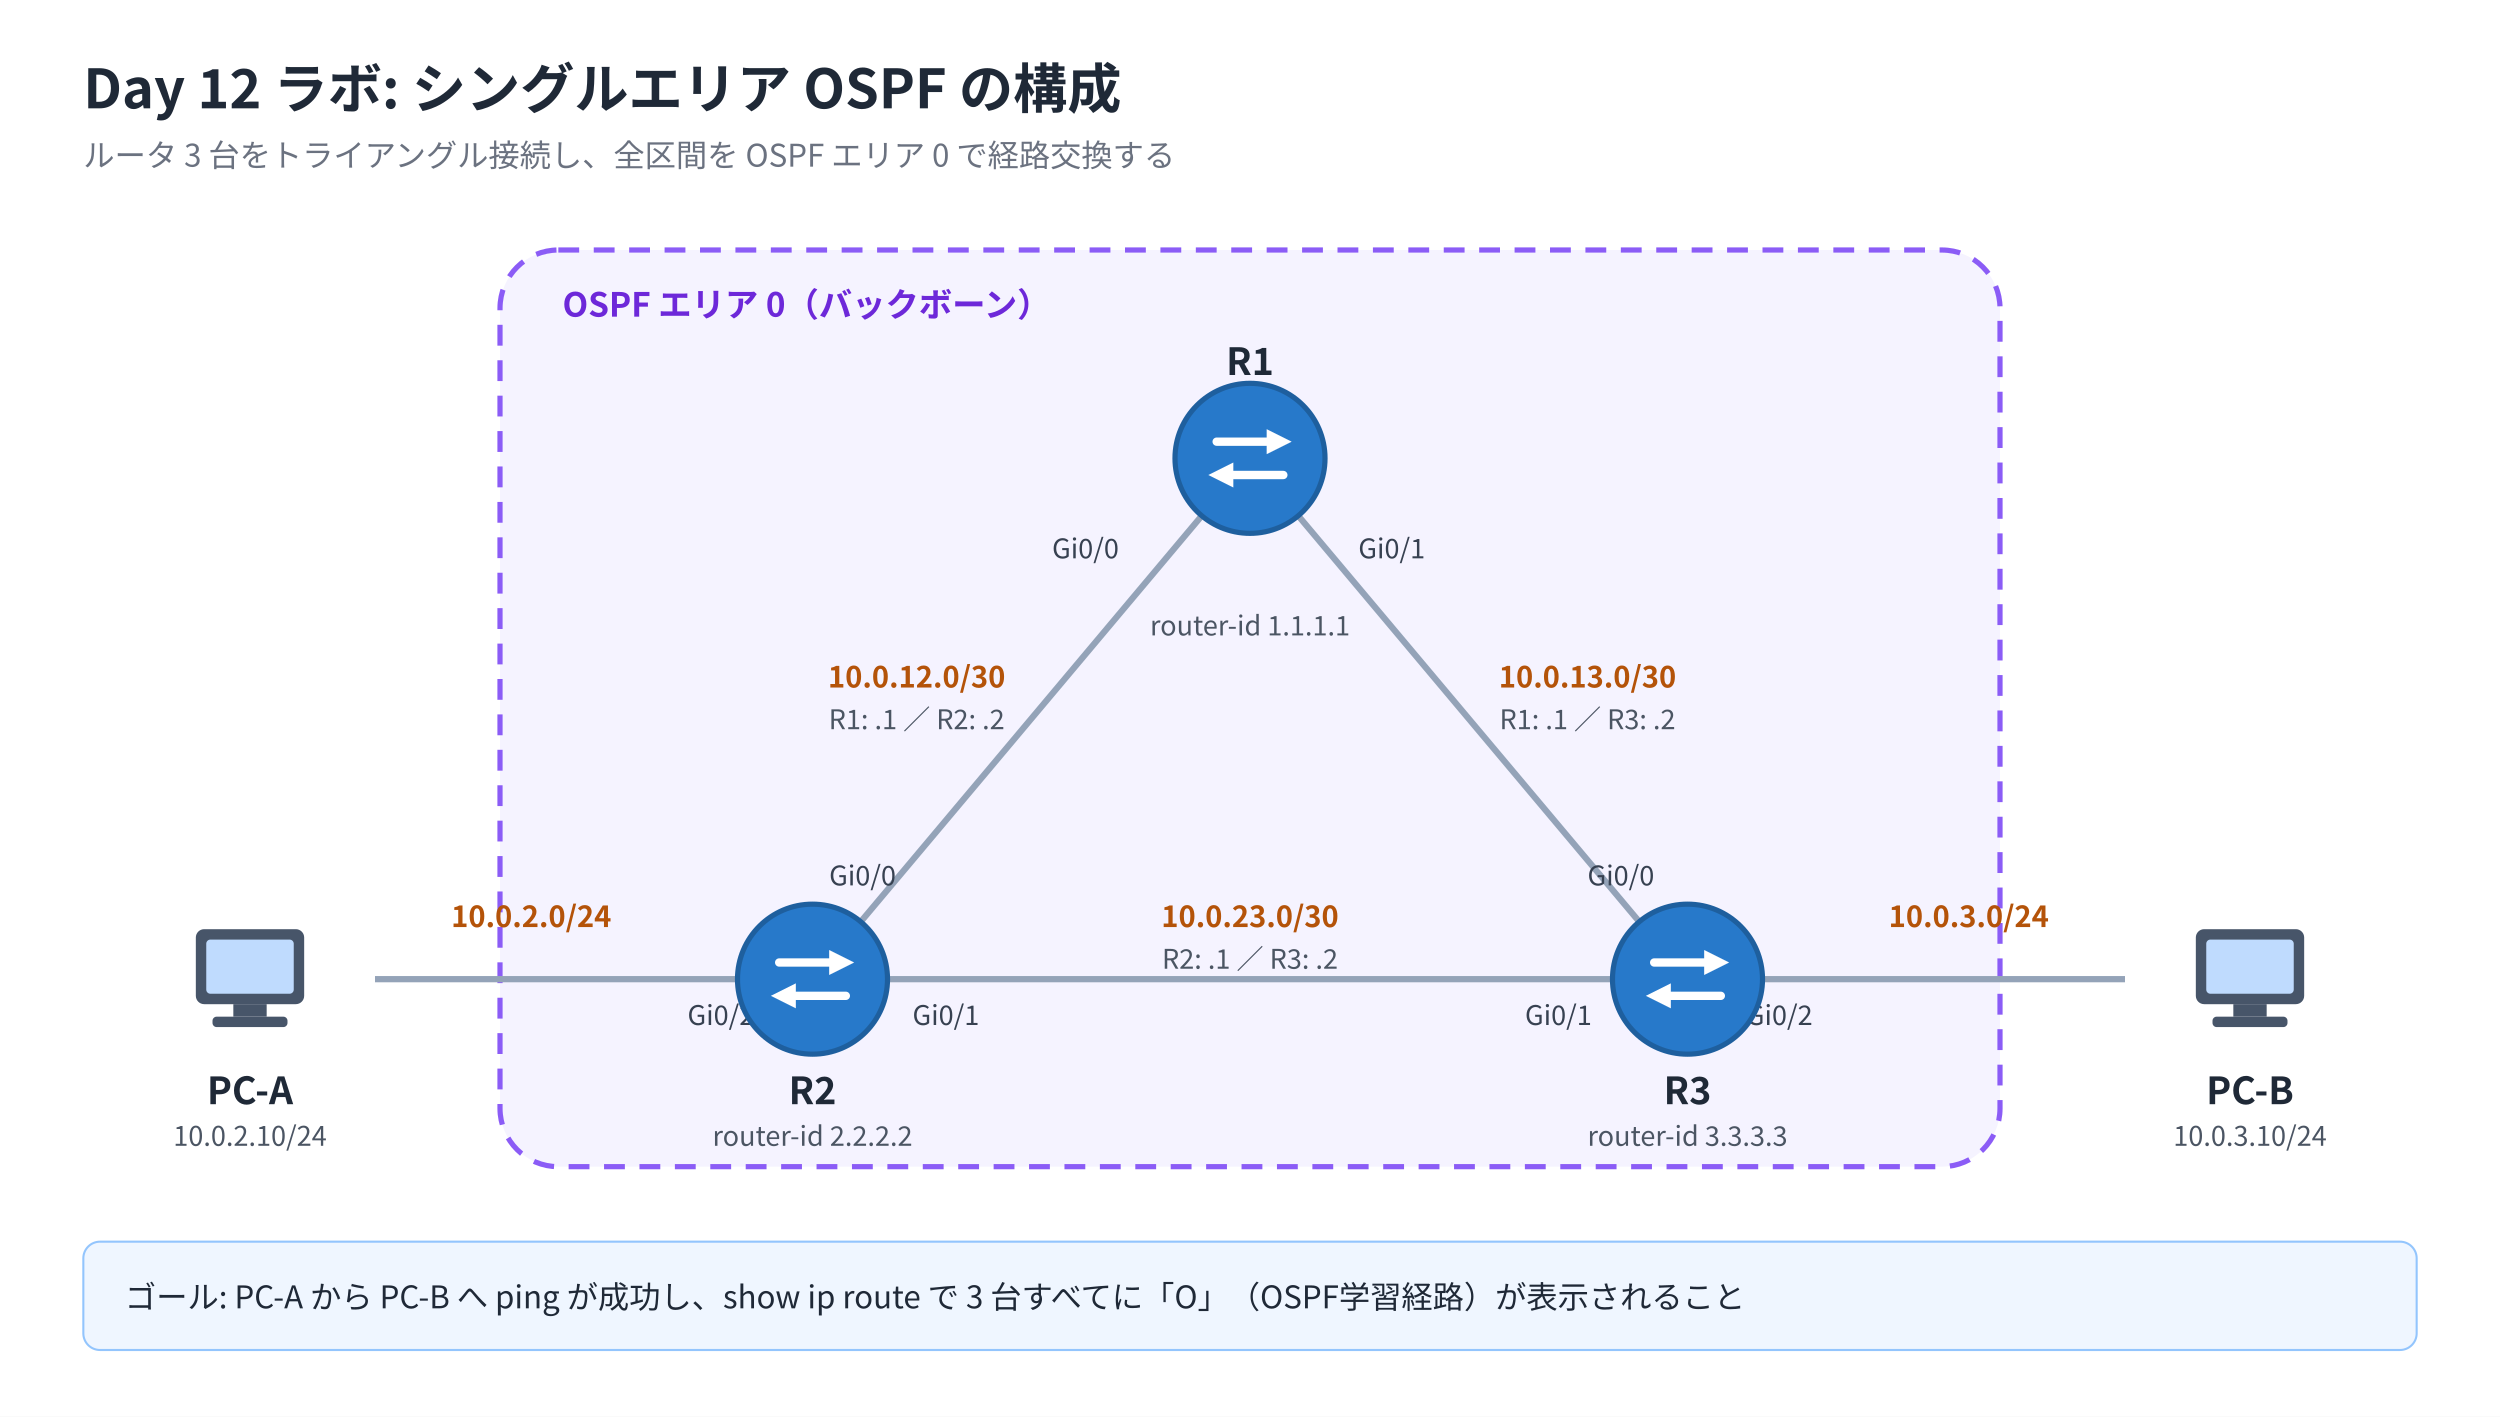
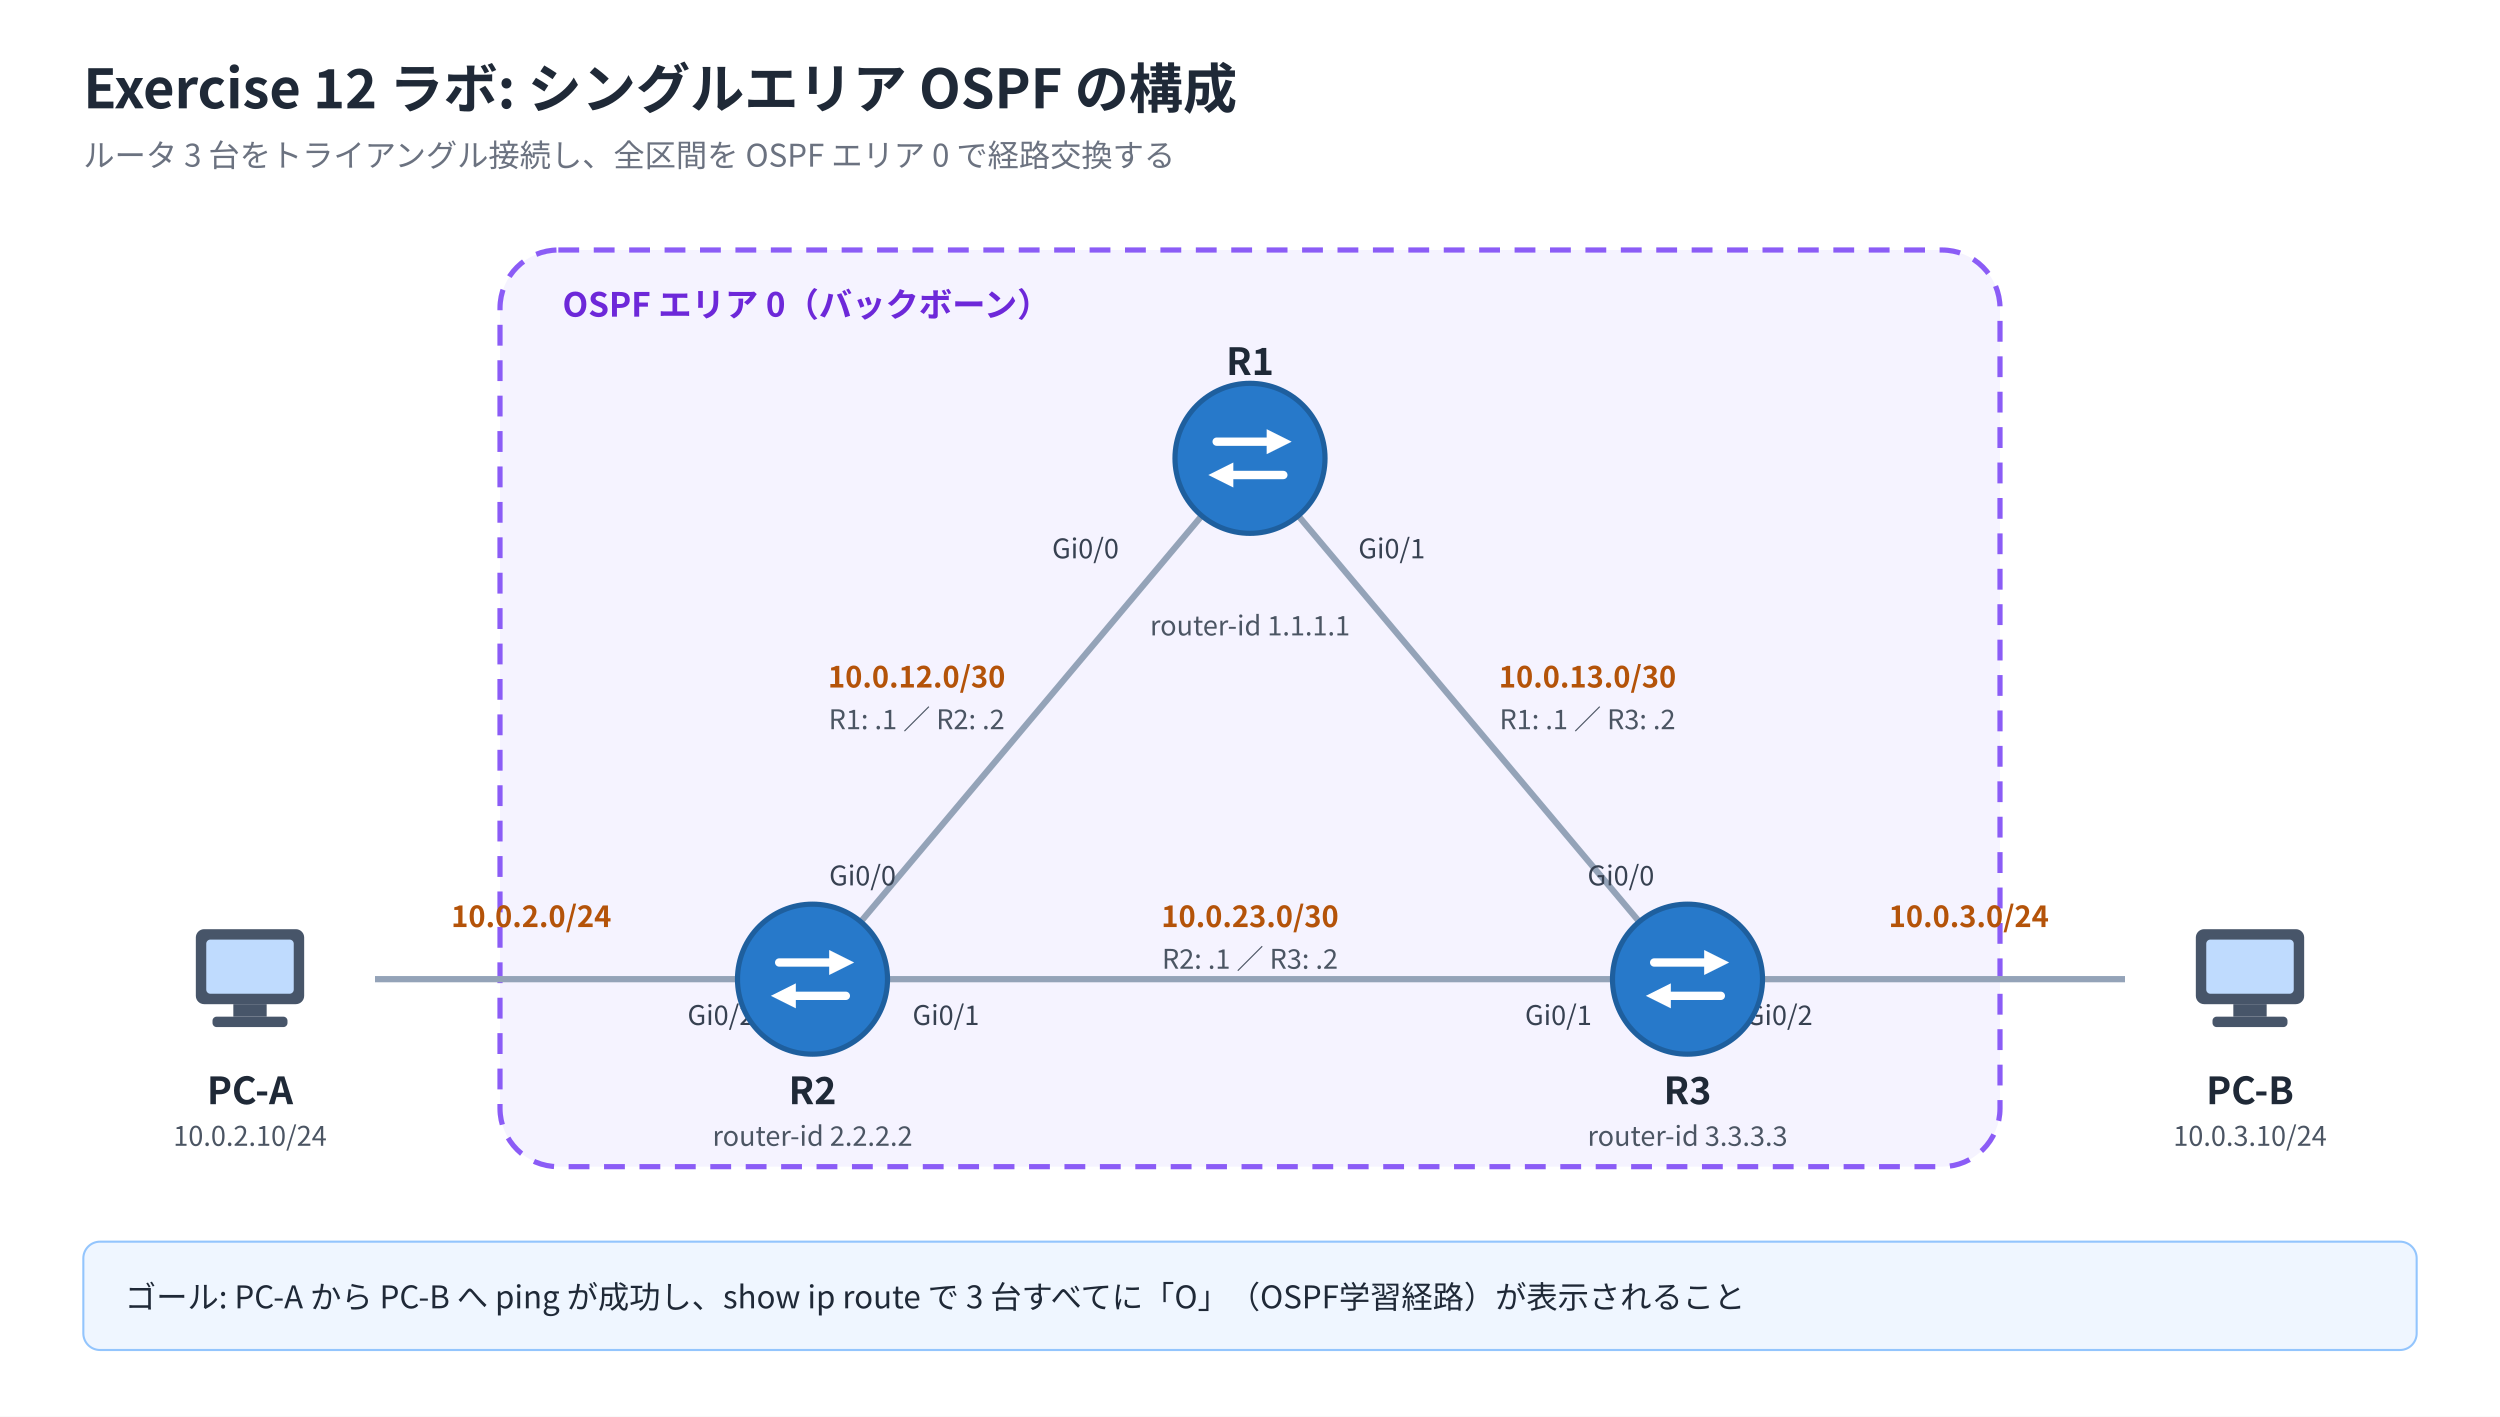
<svg xmlns="http://www.w3.org/2000/svg" width="1200" height="680" viewBox="0 0 1200 680">
  <defs>
    <style>
      text { font-family: "Noto Sans CJK JP", sans-serif; fill: #1f2937; }
      .title { font-size: 26px; font-weight: 700; }
      .sub { font-size: 15px; fill: #6b7280; }
      .devname { font-size: 18px; font-weight: 700; text-anchor: middle; }
      .iface { font-size: 13px; fill: #374151; }
      .net { font-size: 14px; font-weight: 700; fill: #b45309; text-anchor: middle; }
      .ip { font-size: 13px; fill: #4b5563; text-anchor: middle; }
      .area { font-size: 16px; font-weight: 700; fill: #6d28d9; }
      .link { stroke: #94a3b8; stroke-width: 3; }
    </style>
    <g id="router">
      <circle r="36" fill="#2779ca" />
      <circle r="36" fill="none" stroke="#1e5f9e" stroke-width="2.5" />
      <g stroke="#ffffff" stroke-width="4" stroke-linecap="round">
        <line x1="-16" y1="-8" x2="8" y2="-8" />
        <line x1="16" y1="8" x2="-8" y2="8" />
      </g>
      <g fill="#ffffff">
        <path d="M 8 -14 L 20 -8 L 8 -2 Z" />
        <path d="M -8 2 L -20 8 L -8 14 Z" />
      </g>
    </g>
    <g id="pc">
      <rect x="-26" y="-24" width="52" height="36" rx="4" fill="#475569" />
      <rect x="-21" y="-19" width="42" height="26" rx="2" fill="#bfdbfe" />
      <rect x="-8" y="12" width="16" height="6" fill="#475569" />
      <rect x="-18" y="18" width="36" height="5" rx="2" fill="#475569" />
    </g>
  </defs>
  <rect width="1200" height="680" fill="#ffffff" />
-   <text class="title" x="40" y="52">Day 12 ラボ: シングルエリア OSPF の構成</text>
+   <text class="title" x="40" y="52">Exercise 12 ラボ: シングルエリア OSPF の構成</text>
  <text class="sub" x="40" y="80">ルータ 3 台をトライアングル接続し、全区間を OSPF エリア 0 で経路交換する</text>
  <rect x="240" y="120" width="720" height="440" rx="28" fill="#f5f3ff" stroke="#8b5cf6" stroke-width="2.5" stroke-dasharray="10 7" />
  <text class="area" x="270" y="152">OSPF エリア 0（バックボーン）</text>
  <line class="link" x1="600" y1="220" x2="390" y2="470" />
  <line class="link" x1="600" y1="220" x2="810" y2="470" />
  <line class="link" x1="390" y1="470" x2="810" y2="470" />
  <line class="link" x1="390" y1="470" x2="180" y2="470" />
  <line class="link" x1="810" y1="470" x2="1020" y2="470" />
  <text class="net" x="440" y="330">10.0.12.0/30</text>
  <text class="ip" x="440" y="350">R1: .1 ／ R2: .2</text>
  <text class="net" x="762" y="330">10.0.13.0/30</text>
  <text class="ip" x="762" y="350">R1: .1 ／ R3: .2</text>
  <text class="net" x="600" y="445">10.0.23.0/30</text>
  <text class="ip" x="600" y="465">R2: .1 ／ R3: .2</text>
  <text class="iface" x="505" y="268">Gi0/0</text>
  <text class="iface" x="652" y="268">Gi0/1</text>
  <text class="iface" x="398" y="425">Gi0/0</text>
  <text class="iface" x="438" y="492">Gi0/1</text>
  <text class="iface" x="762" y="425">Gi0/0</text>
  <text class="iface" x="732" y="492">Gi0/1</text>
  <text class="iface" x="330" y="492">Gi0/2</text>
  <text class="iface" x="838" y="492">Gi0/2</text>
  <use href="#router" x="600" y="220" />
  <text class="devname" x="600" y="180">R1</text>
  <text class="ip" x="600" y="305">router-id 1.1.1.1</text>
  <use href="#router" x="390" y="470" />
  <text class="devname" x="390" y="530">R2</text>
  <text class="ip" x="390" y="550">router-id 2.2.2.2</text>
  <use href="#router" x="810" y="470" />
  <text class="devname" x="810" y="530">R3</text>
  <text class="ip" x="810" y="550">router-id 3.3.3.3</text>
  <use href="#pc" x="120" y="470" />
  <text class="devname" x="120" y="530">PC-A</text>
  <text class="ip" x="120" y="550">10.0.2.10/24</text>
  <text class="net" x="255" y="445">10.0.2.0/24</text>
  <use href="#pc" x="1080" y="470" />
  <text class="devname" x="1080" y="530">PC-B</text>
  <text class="ip" x="1080" y="550">10.0.3.10/24</text>
  <text class="net" x="945" y="445">10.0.3.0/24</text>
  <rect x="40" y="596" width="1120" height="52" rx="8" fill="#eff6ff" stroke="#93c5fd" />
  <text x="60" y="628" font-size="15">ゴール: PC-A から PC-B へ ping が成功し、show ip route で 3 台すべてに「O」（OSPF学習経路）が表示されること</text>
</svg>
